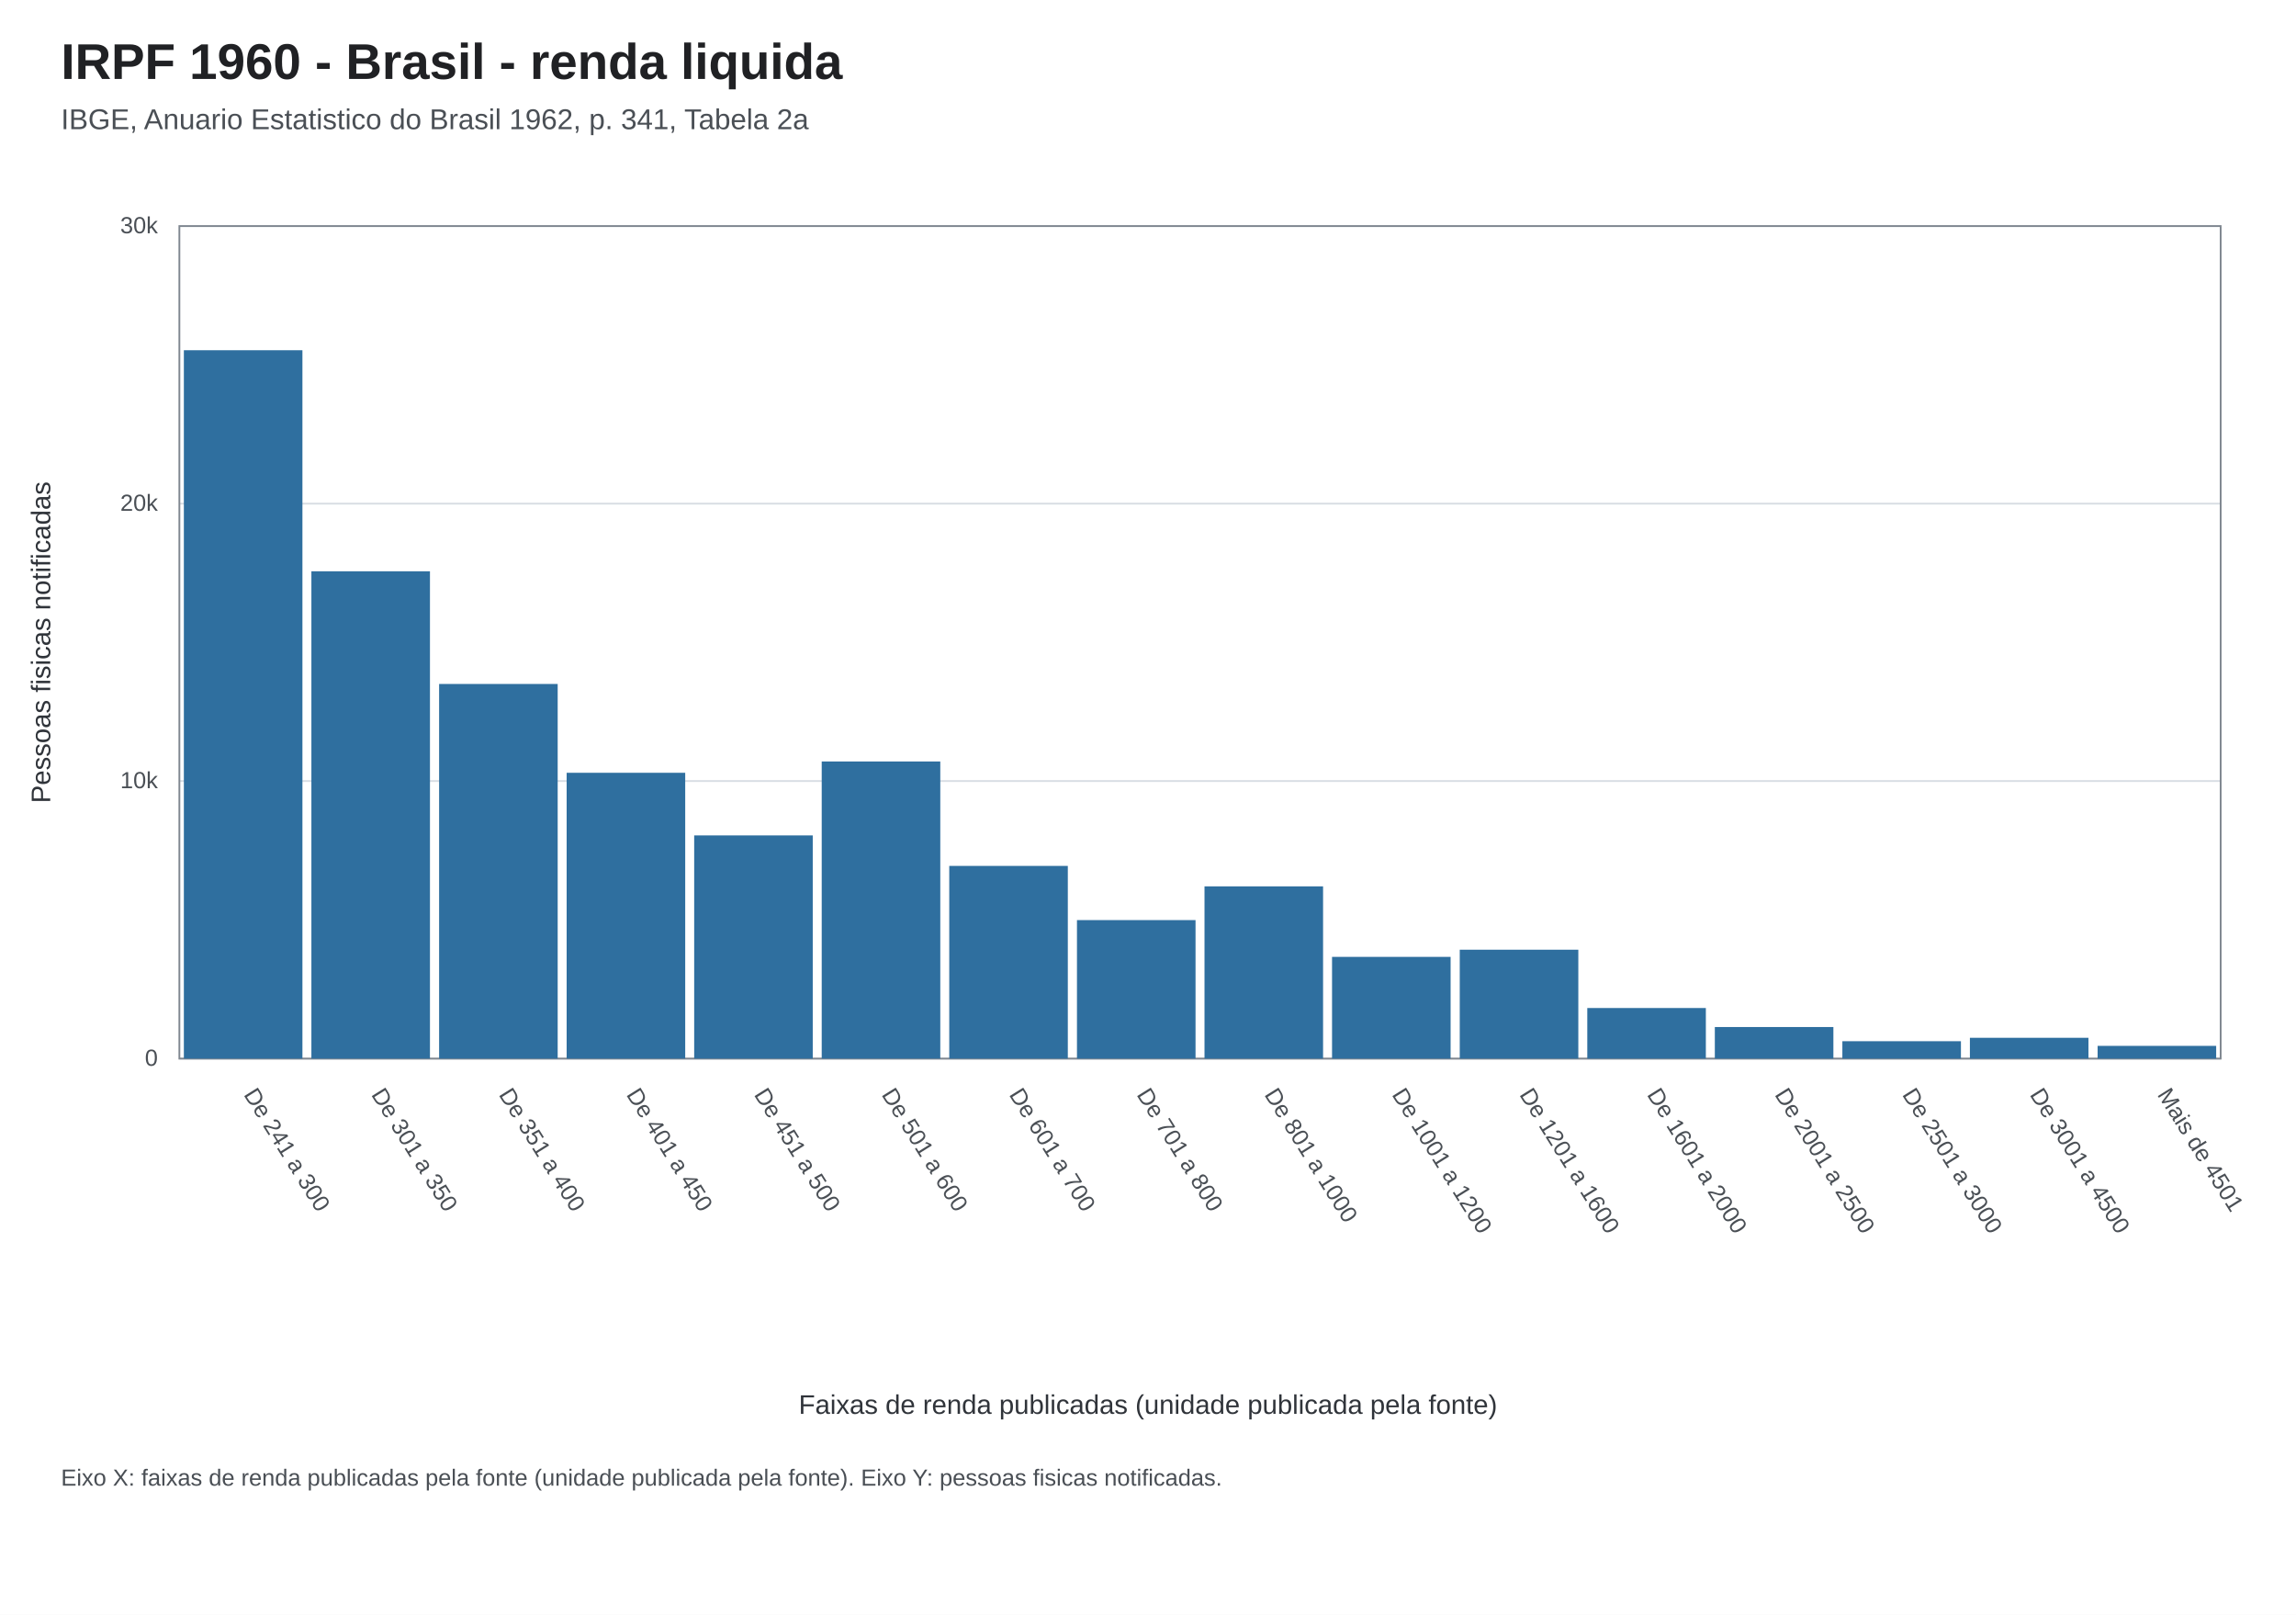
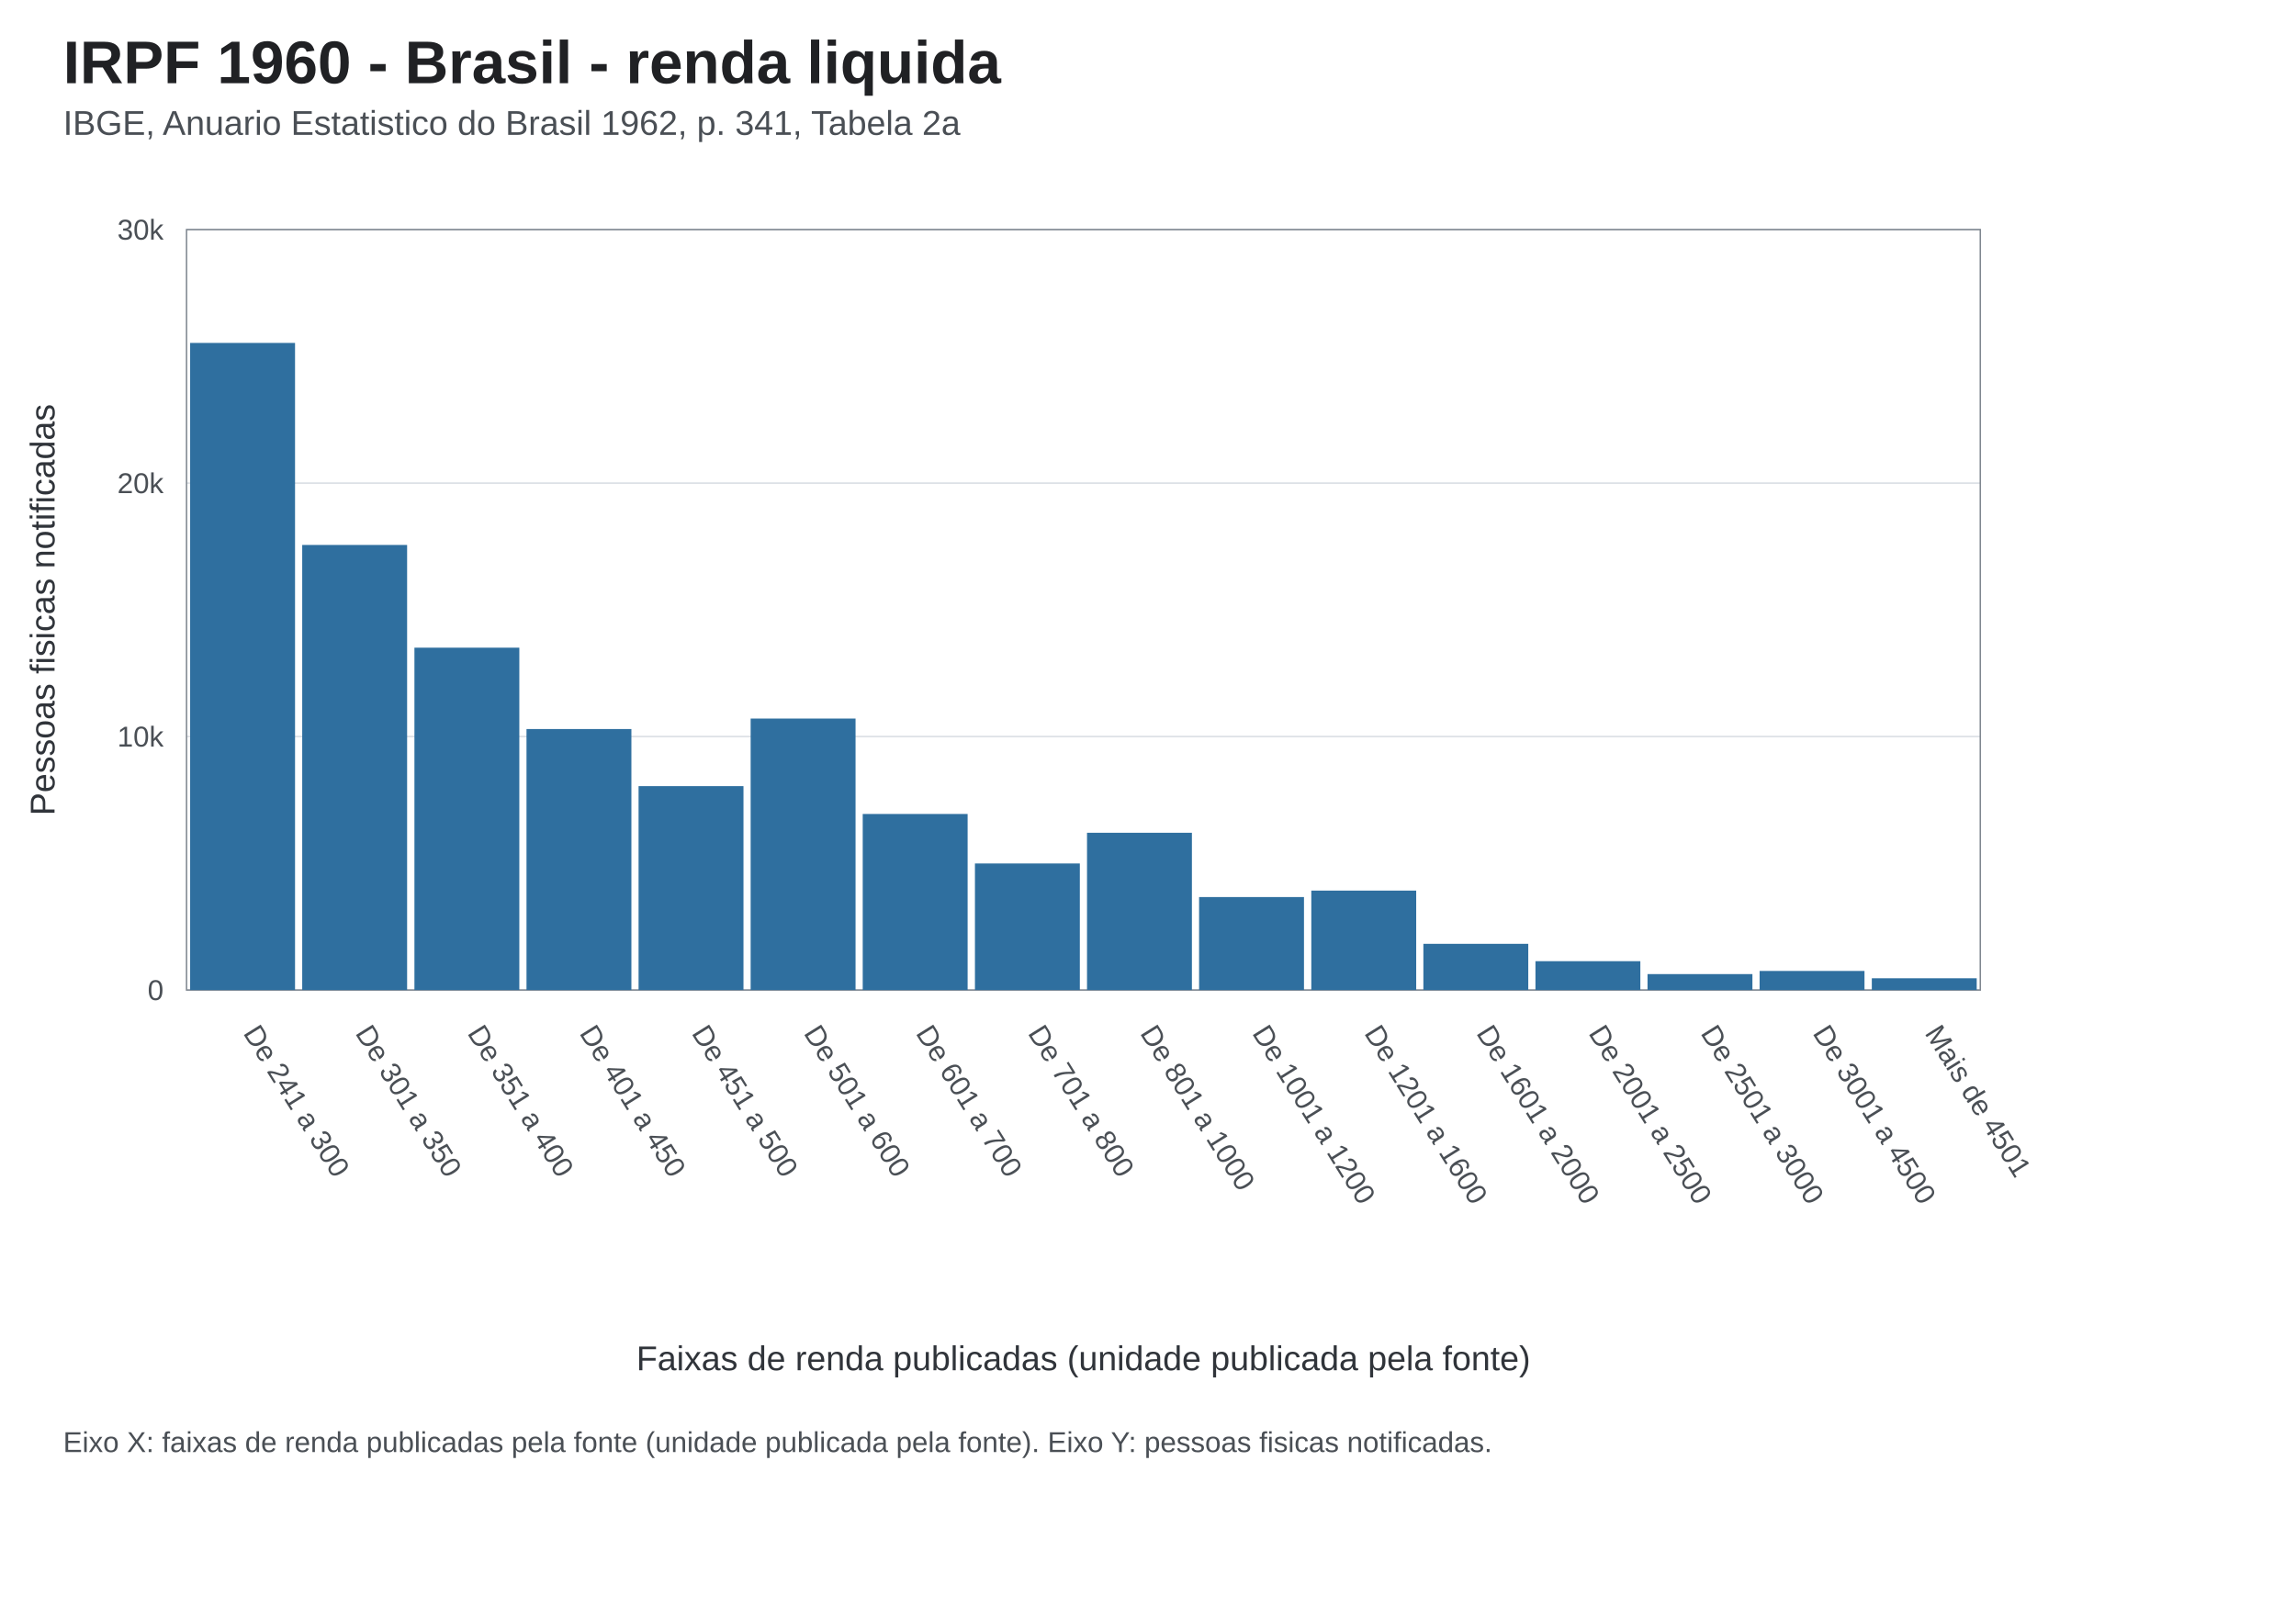
- <svg xmlns="http://www.w3.org/2000/svg" width="1280" height="900" viewBox="0 0 1280 900">
+ <svg xmlns="http://www.w3.org/2000/svg" width="1600" height="1120" viewBox="0 0 1600 1120">
  <style>
text{font-family:Arial,Helvetica,sans-serif;fill:#202124}
- .title{font-size:28px;font-weight:700}
- .subtitle{font-size:16px;fill:#4a4f55}
- .axis{font-size:15px;fill:#30343a}
- .tick{font-size:13px;fill:#4a4f55}
- .note{font-size:13px;fill:#4a4f55}
+ .title{font-size:42px;font-weight:700}
+ .subtitle{font-size:24px;fill:#4a4f55}
+ .axis{font-size:24px;fill:#30343a}
+ .tick{font-size:20px;fill:#4a4f55}
+ .note{font-size:20px;fill:#4a4f55}
.bar{fill:#2f6f9f}
.bar:hover{fill:#c85a28}
.grid{stroke:#d8dde3;stroke-width:1}
.frame{stroke:#7f8790;stroke-width:1;fill:none}
</style>
-   <rect x="0" y="0" width="1280" height="900" fill="#ffffff" />
-   <text x="34.0" y="44.0" class="title">IRPF 1960 - Brasil - renda liquida</text>
-   <text x="34.0" y="72.0" class="subtitle">IBGE, Anuario Estatistico do Brasil 1962, p. 341, Tabela 2a</text>
-   <line x1="100" y1="590.0" x2="1238" y2="590.0" class="grid" />
-   <text x="88.0" y="594.0" class="tick" text-anchor="end">0</text>
-   <line x1="100" y1="435.3" x2="1238" y2="435.3" class="grid" />
-   <text x="88.0" y="439.3" class="tick" text-anchor="end">10k</text>
-   <line x1="100" y1="280.7" x2="1238" y2="280.7" class="grid" />
-   <text x="88.0" y="284.7" class="tick" text-anchor="end">20k</text>
-   <line x1="100" y1="126.0" x2="1238" y2="126.0" class="grid" />
-   <text x="88.0" y="130.0" class="tick" text-anchor="end">30k</text>
-   <rect x="100" y="126" width="1138" height="464" class="frame" />
-   <rect class="bar" x="102.5" y="195.2" width="66.1" height="394.8" />
-   <text class="tick" transform="translate(135.6,610.0) rotate(58)" text-anchor="start">De 241 a 300</text>
-   <rect class="bar" x="173.6" y="318.4" width="66.1" height="271.6" />
-   <text class="tick" transform="translate(206.7,610.0) rotate(58)" text-anchor="start">De 301 a 350</text>
-   <rect class="bar" x="244.8" y="381.2" width="66.1" height="208.8" />
-   <text class="tick" transform="translate(277.8,610.0) rotate(58)" text-anchor="start">De 351 a 400</text>
-   <rect class="bar" x="315.9" y="430.7" width="66.1" height="159.3" />
-   <text class="tick" transform="translate(348.9,610.0) rotate(58)" text-anchor="start">De 401 a 450</text>
-   <rect class="bar" x="387.0" y="465.6" width="66.1" height="124.4" />
-   <text class="tick" transform="translate(420.1,610.0) rotate(58)" text-anchor="start">De 451 a 500</text>
-   <rect class="bar" x="458.1" y="424.4" width="66.1" height="165.6" />
-   <text class="tick" transform="translate(491.2,610.0) rotate(58)" text-anchor="start">De 501 a 600</text>
-   <rect class="bar" x="529.2" y="482.6" width="66.1" height="107.4" />
-   <text class="tick" transform="translate(562.3,610.0) rotate(58)" text-anchor="start">De 601 a 700</text>
-   <rect class="bar" x="600.4" y="512.8" width="66.1" height="77.2" />
-   <text class="tick" transform="translate(633.4,610.0) rotate(58)" text-anchor="start">De 701 a 800</text>
-   <rect class="bar" x="671.5" y="494.0" width="66.1" height="96.0" />
-   <text class="tick" transform="translate(704.6,610.0) rotate(58)" text-anchor="start">De 801 a 1000</text>
-   <rect class="bar" x="742.6" y="533.3" width="66.1" height="56.7" />
-   <text class="tick" transform="translate(775.7,610.0) rotate(58)" text-anchor="start">De 1001 a 1200</text>
-   <rect class="bar" x="813.8" y="529.3" width="66.1" height="60.7" />
-   <text class="tick" transform="translate(846.8,610.0) rotate(58)" text-anchor="start">De 1201 a 1600</text>
-   <rect class="bar" x="884.9" y="561.8" width="66.1" height="28.2" />
-   <text class="tick" transform="translate(917.9,610.0) rotate(58)" text-anchor="start">De 1601 a 2000</text>
-   <rect class="bar" x="956.0" y="572.4" width="66.1" height="17.6" />
-   <text class="tick" transform="translate(989.1,610.0) rotate(58)" text-anchor="start">De 2001 a 2500</text>
-   <rect class="bar" x="1027.1" y="580.3" width="66.1" height="9.7" />
-   <text class="tick" transform="translate(1060.2,610.0) rotate(58)" text-anchor="start">De 2501 a 3000</text>
-   <rect class="bar" x="1098.2" y="578.4" width="66.1" height="11.6" />
-   <text class="tick" transform="translate(1131.3,610.0) rotate(58)" text-anchor="start">De 3001 a 4500</text>
-   <rect class="bar" x="1169.4" y="582.9" width="66.1" height="7.1" />
-   <text class="tick" transform="translate(1202.4,610.0) rotate(58)" text-anchor="start">Mais de 4501</text>
-   <text x="640.0" y="788.0" class="axis" text-anchor="middle">Faixas de renda publicadas (unidade publicada pela fonte)</text>
-   <text class="axis" transform="translate(28,358.0) rotate(-90)" text-anchor="middle">Pessoas fisicas notificadas</text>
-   <text x="34.0" y="828.0" class="note">Eixo X: faixas de renda publicadas pela fonte (unidade publicada pela fonte). Eixo Y: pessoas fisicas notificadas.</text>
+   <rect x="0" y="0" width="1600" height="1120" fill="#ffffff" />
+   <text x="44.0" y="58.0" class="title">IRPF 1960 - Brasil - renda liquida</text>
+   <text x="44.0" y="94.0" class="subtitle">IBGE, Anuario Estatistico do Brasil 1962, p. 341, Tabela 2a</text>
+   <line x1="130" y1="690.0" x2="1380" y2="690.0" class="grid" />
+   <text x="114.0" y="697.0" class="tick" text-anchor="end">0</text>
+   <line x1="130" y1="513.3" x2="1380" y2="513.3" class="grid" />
+   <text x="114.0" y="520.3" class="tick" text-anchor="end">10k</text>
+   <line x1="130" y1="336.7" x2="1380" y2="336.7" class="grid" />
+   <text x="114.0" y="343.7" class="tick" text-anchor="end">20k</text>
+   <line x1="130" y1="160.0" x2="1380" y2="160.0" class="grid" />
+   <text x="114.0" y="167.0" class="tick" text-anchor="end">30k</text>
+   <rect x="130" y="160" width="1250" height="530" class="frame" />
+   <rect class="bar" x="132.5" y="239.0" width="73.1" height="451.0" />
+   <text class="tick" transform="translate(169.1,720.0) rotate(58)" text-anchor="start">De 241 a 300</text>
+   <rect class="bar" x="210.6" y="379.8" width="73.1" height="310.2" />
+   <text class="tick" transform="translate(247.2,720.0) rotate(58)" text-anchor="start">De 301 a 350</text>
+   <rect class="bar" x="288.8" y="451.4" width="73.1" height="238.6" />
+   <text class="tick" transform="translate(325.3,720.0) rotate(58)" text-anchor="start">De 351 a 400</text>
+   <rect class="bar" x="366.9" y="508.1" width="73.1" height="181.9" />
+   <text class="tick" transform="translate(403.4,720.0) rotate(58)" text-anchor="start">De 401 a 450</text>
+   <rect class="bar" x="445.0" y="547.9" width="73.1" height="142.1" />
+   <text class="tick" transform="translate(481.6,720.0) rotate(58)" text-anchor="start">De 451 a 500</text>
+   <rect class="bar" x="523.1" y="500.8" width="73.1" height="189.2" />
+   <text class="tick" transform="translate(559.7,720.0) rotate(58)" text-anchor="start">De 501 a 600</text>
+   <rect class="bar" x="601.2" y="567.3" width="73.1" height="122.7" />
+   <text class="tick" transform="translate(637.8,720.0) rotate(58)" text-anchor="start">De 601 a 700</text>
+   <rect class="bar" x="679.4" y="601.8" width="73.1" height="88.2" />
+   <text class="tick" transform="translate(715.9,720.0) rotate(58)" text-anchor="start">De 701 a 800</text>
+   <rect class="bar" x="757.5" y="580.4" width="73.1" height="109.6" />
+   <text class="tick" transform="translate(794.1,720.0) rotate(58)" text-anchor="start">De 801 a 1000</text>
+   <rect class="bar" x="835.6" y="625.2" width="73.1" height="64.8" />
+   <text class="tick" transform="translate(872.2,720.0) rotate(58)" text-anchor="start">De 1001 a 1200</text>
+   <rect class="bar" x="913.8" y="620.7" width="73.1" height="69.3" />
+   <text class="tick" transform="translate(950.3,720.0) rotate(58)" text-anchor="start">De 1201 a 1600</text>
+   <rect class="bar" x="991.9" y="657.8" width="73.1" height="32.2" />
+   <text class="tick" transform="translate(1028.4,720.0) rotate(58)" text-anchor="start">De 1601 a 2000</text>
+   <rect class="bar" x="1070.0" y="669.9" width="73.1" height="20.1" />
+   <text class="tick" transform="translate(1106.6,720.0) rotate(58)" text-anchor="start">De 2001 a 2500</text>
+   <rect class="bar" x="1148.1" y="678.9" width="73.1" height="11.1" />
+   <text class="tick" transform="translate(1184.7,720.0) rotate(58)" text-anchor="start">De 2501 a 3000</text>
+   <rect class="bar" x="1226.2" y="676.7" width="73.1" height="13.3" />
+   <text class="tick" transform="translate(1262.8,720.0) rotate(58)" text-anchor="start">De 3001 a 4500</text>
+   <rect class="bar" x="1304.4" y="681.8" width="73.1" height="8.2" />
+   <text class="tick" transform="translate(1340.9,720.0) rotate(58)" text-anchor="start">Mais de 4501</text>
+   <text x="755.0" y="955.0" class="axis" text-anchor="middle">Faixas de renda publicadas (unidade publicada pela fonte)</text>
+   <text class="axis" transform="translate(38,425.0) rotate(-90)" text-anchor="middle">Pessoas fisicas notificadas</text>
+   <text x="44.0" y="1012.0" class="note">Eixo X: faixas de renda publicadas pela fonte (unidade publicada pela fonte). Eixo Y: pessoas fisicas notificadas.</text>
</svg>
